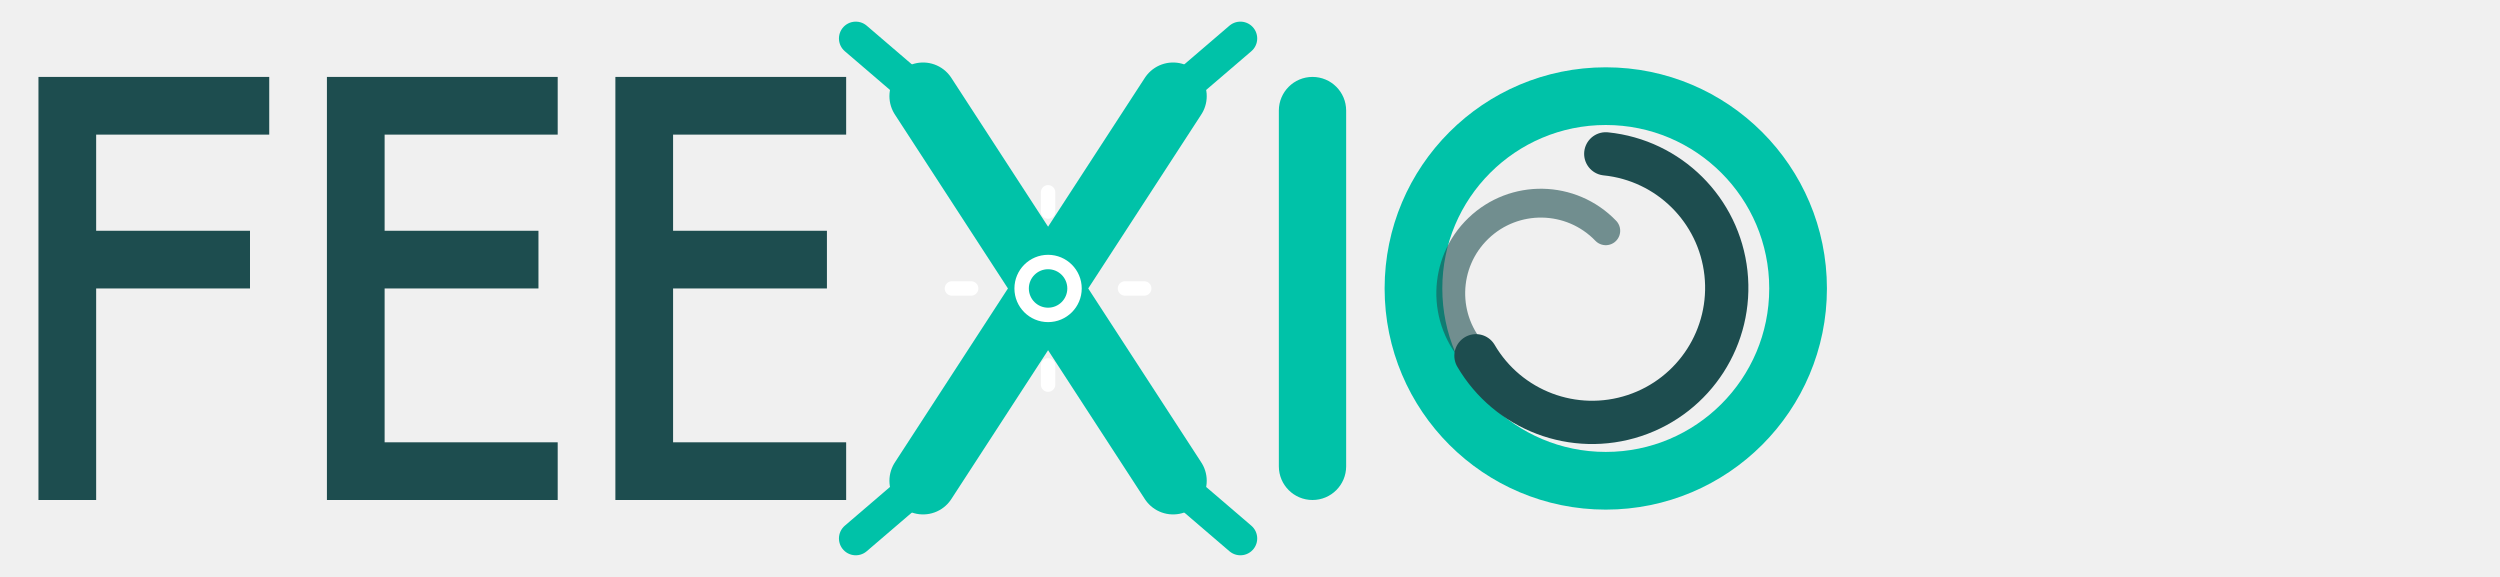
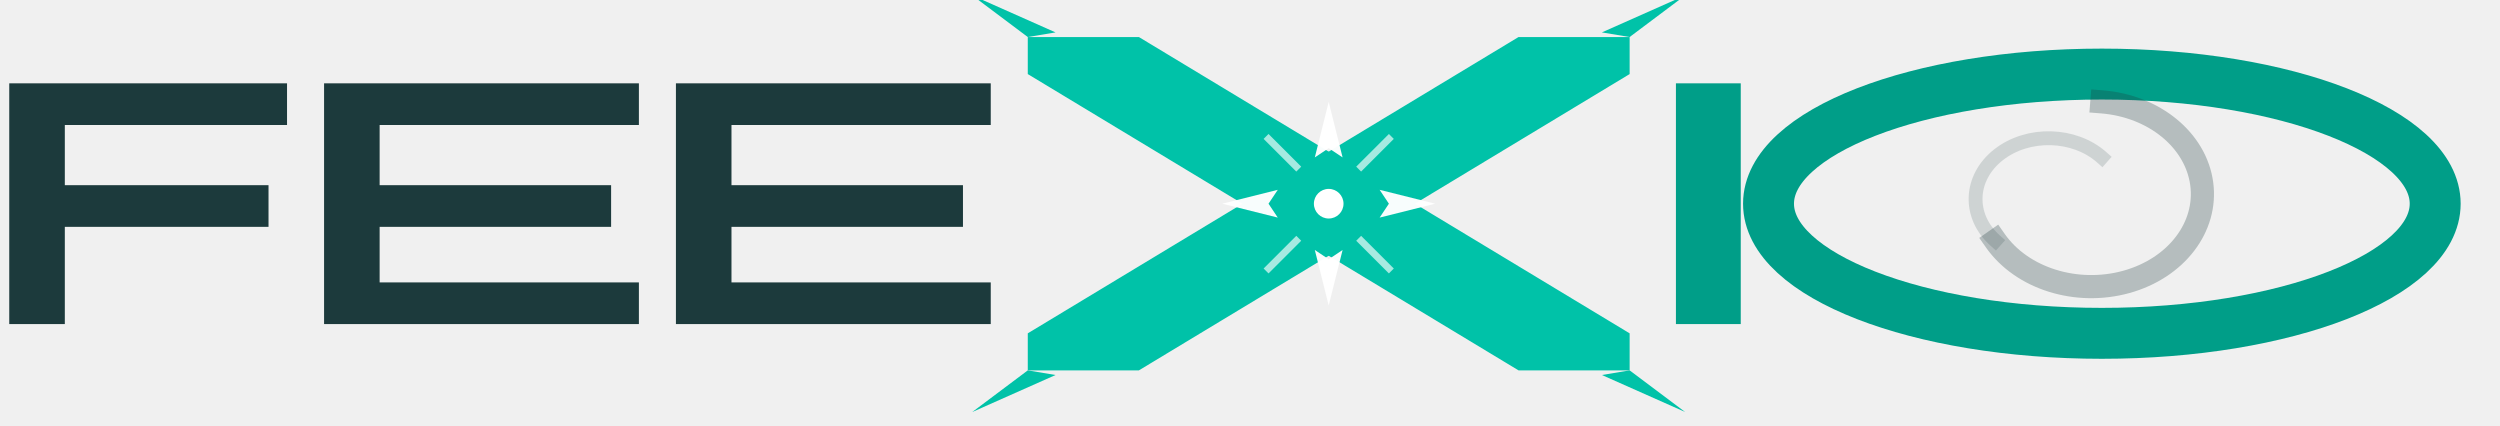
- <svg xmlns="http://www.w3.org/2000/svg" width="260" height="60" viewBox="0 0 260 60" fill="none">
-   <path d="M4 8h24v6H10v10h16v6H10v22H4V8Z" fill="#1D4D4F" />
-   <path d="M34 8h24v6H40v10h16v6H40v16h18v6H34V8Z" fill="#1D4D4F" />
-   <path d="M64 8h24v6H70v10h16v6H70v16h18v6H64V8Z" fill="#1D4D4F" />
-   <path d="M96 10L122 50" stroke="#00C2A8" stroke-width="7" stroke-linecap="round" />
-   <path d="M122 10L96 50" stroke="#00C2A8" stroke-width="7" stroke-linecap="round" />
-   <path d="M96 10L89 4" stroke="#00C2A8" stroke-width="3.5" stroke-linecap="round" />
-   <path d="M122 10L129 4" stroke="#00C2A8" stroke-width="3.5" stroke-linecap="round" />
-   <path d="M96 50L89 56" stroke="#00C2A8" stroke-width="3.5" stroke-linecap="round" />
-   <path d="M122 50L129 56" stroke="#00C2A8" stroke-width="3.5" stroke-linecap="round" />
-   <circle cx="109" cy="30" r="3.5" fill="#FFFFFF" />
-   <circle cx="109" cy="30" r="2" fill="#00C2A8" />
-   <line x1="109" y1="22" x2="109" y2="20" stroke="white" stroke-width="1.5" stroke-linecap="round" />
-   <line x1="109" y1="38" x2="109" y2="40" stroke="white" stroke-width="1.5" stroke-linecap="round" />
-   <line x1="101" y1="30" x2="99" y2="30" stroke="white" stroke-width="1.5" stroke-linecap="round" />
-   <line x1="117" y1="30" x2="119" y2="30" stroke="white" stroke-width="1.5" stroke-linecap="round" />
-   <rect x="133" y="8" width="7" height="44" rx="3.5" fill="#00C2A8" />
-   <circle cx="167" cy="30" r="20" fill="none" stroke="#00C2A8" stroke-width="6" />
-   <path d="M167 16 A14 14 0 1 1 153.5 37" fill="none" stroke="#1D4D4F" stroke-width="4.5" stroke-linecap="round" />
-   <path d="M153.5 37 A7 7 0 0 1 167 24" fill="none" stroke="#1D4D4F" stroke-width="3" stroke-linecap="round" opacity="0.6" />
+ <svg xmlns="http://www.w3.org/2000/svg" width="540" height="92" viewBox="0 0 540 92" fill="none">
+   <path d="M2 18 L2 70 L14 70 L14 49 L58 49 L58 40 L14 40 L14 27 L62 27 L62 18 Z" fill="#1C3A3C" />
+   <path d="M70 18 L70 70 L138 70 L138 61 L82 61 L82 49 L132 49 L132 40 L82 40 L82 27 L138 27 L138 18 Z" fill="#1C3A3C" />
+   <path d="M146 18 L146 70 L214 70 L214 61 L158 61 L158 49 L208 49 L208 40 L158 40 L158 27 L214 27 L214 18 Z" fill="#1C3A3C" />
+   <path d="M222 8  L246 8  L352 72 L352 80 L328 80 L222 16 Z" fill="#00C2A8" />
+   <path d="M328 8  L352 8  L352 16 L246 80 L222 80 L222 72 Z" fill="#00C2A8" />
+   <path d="M222 8  L210 -1 L228 7  Z" fill="#00C2A8" />
+   <path d="M352 8  L364 -1 L346 7  Z" fill="#00C2A8" />
+   <path d="M222 80 L210 89 L228 81 Z" fill="#00C2A8" />
+   <path d="M352 80 L364 89 L346 81 Z" fill="#00C2A8" />
+   <polygon points="284,34 287,22 290,34 287,32" fill="white" opacity="0.97" />
+   <polygon points="284,54 287,66 290,54 287,56" fill="white" opacity="0.97" />
+   <polygon points="276,41 264,44 276,47 274,44" fill="white" opacity="0.97" />
+   <polygon points="298,41 310,44 298,47 300,44" fill="white" opacity="0.97" />
+   <line x1="280" y1="36" x2="274" y2="30" stroke="white" stroke-width="1.5" stroke-linecap="square" opacity="0.65" />
+   <line x1="294" y1="36" x2="300" y2="30" stroke="white" stroke-width="1.5" stroke-linecap="square" opacity="0.65" />
+   <line x1="280" y1="52" x2="274" y2="58" stroke="white" stroke-width="1.5" stroke-linecap="square" opacity="0.65" />
+   <line x1="294" y1="52" x2="300" y2="58" stroke="white" stroke-width="1.5" stroke-linecap="square" opacity="0.65" />
+   <circle cx="287" cy="44" r="3.2" fill="white" />
+   <rect x="362" y="18" width="14" height="52" fill="#009E88" />
+   <ellipse cx="454" cy="44" rx="72" ry="28" fill="none" stroke="#009E88" stroke-width="11" />
+   <path d="M454 22 A24 20 0 1 1 431 52" fill="none" stroke="#1C3A3C" stroke-width="5" stroke-linecap="square" opacity="0.28" />
+   <path d="M431 52 A12 10 0 0 1 454 34" fill="none" stroke="#1C3A3C" stroke-width="3" stroke-linecap="square" opacity="0.16" />
</svg>
